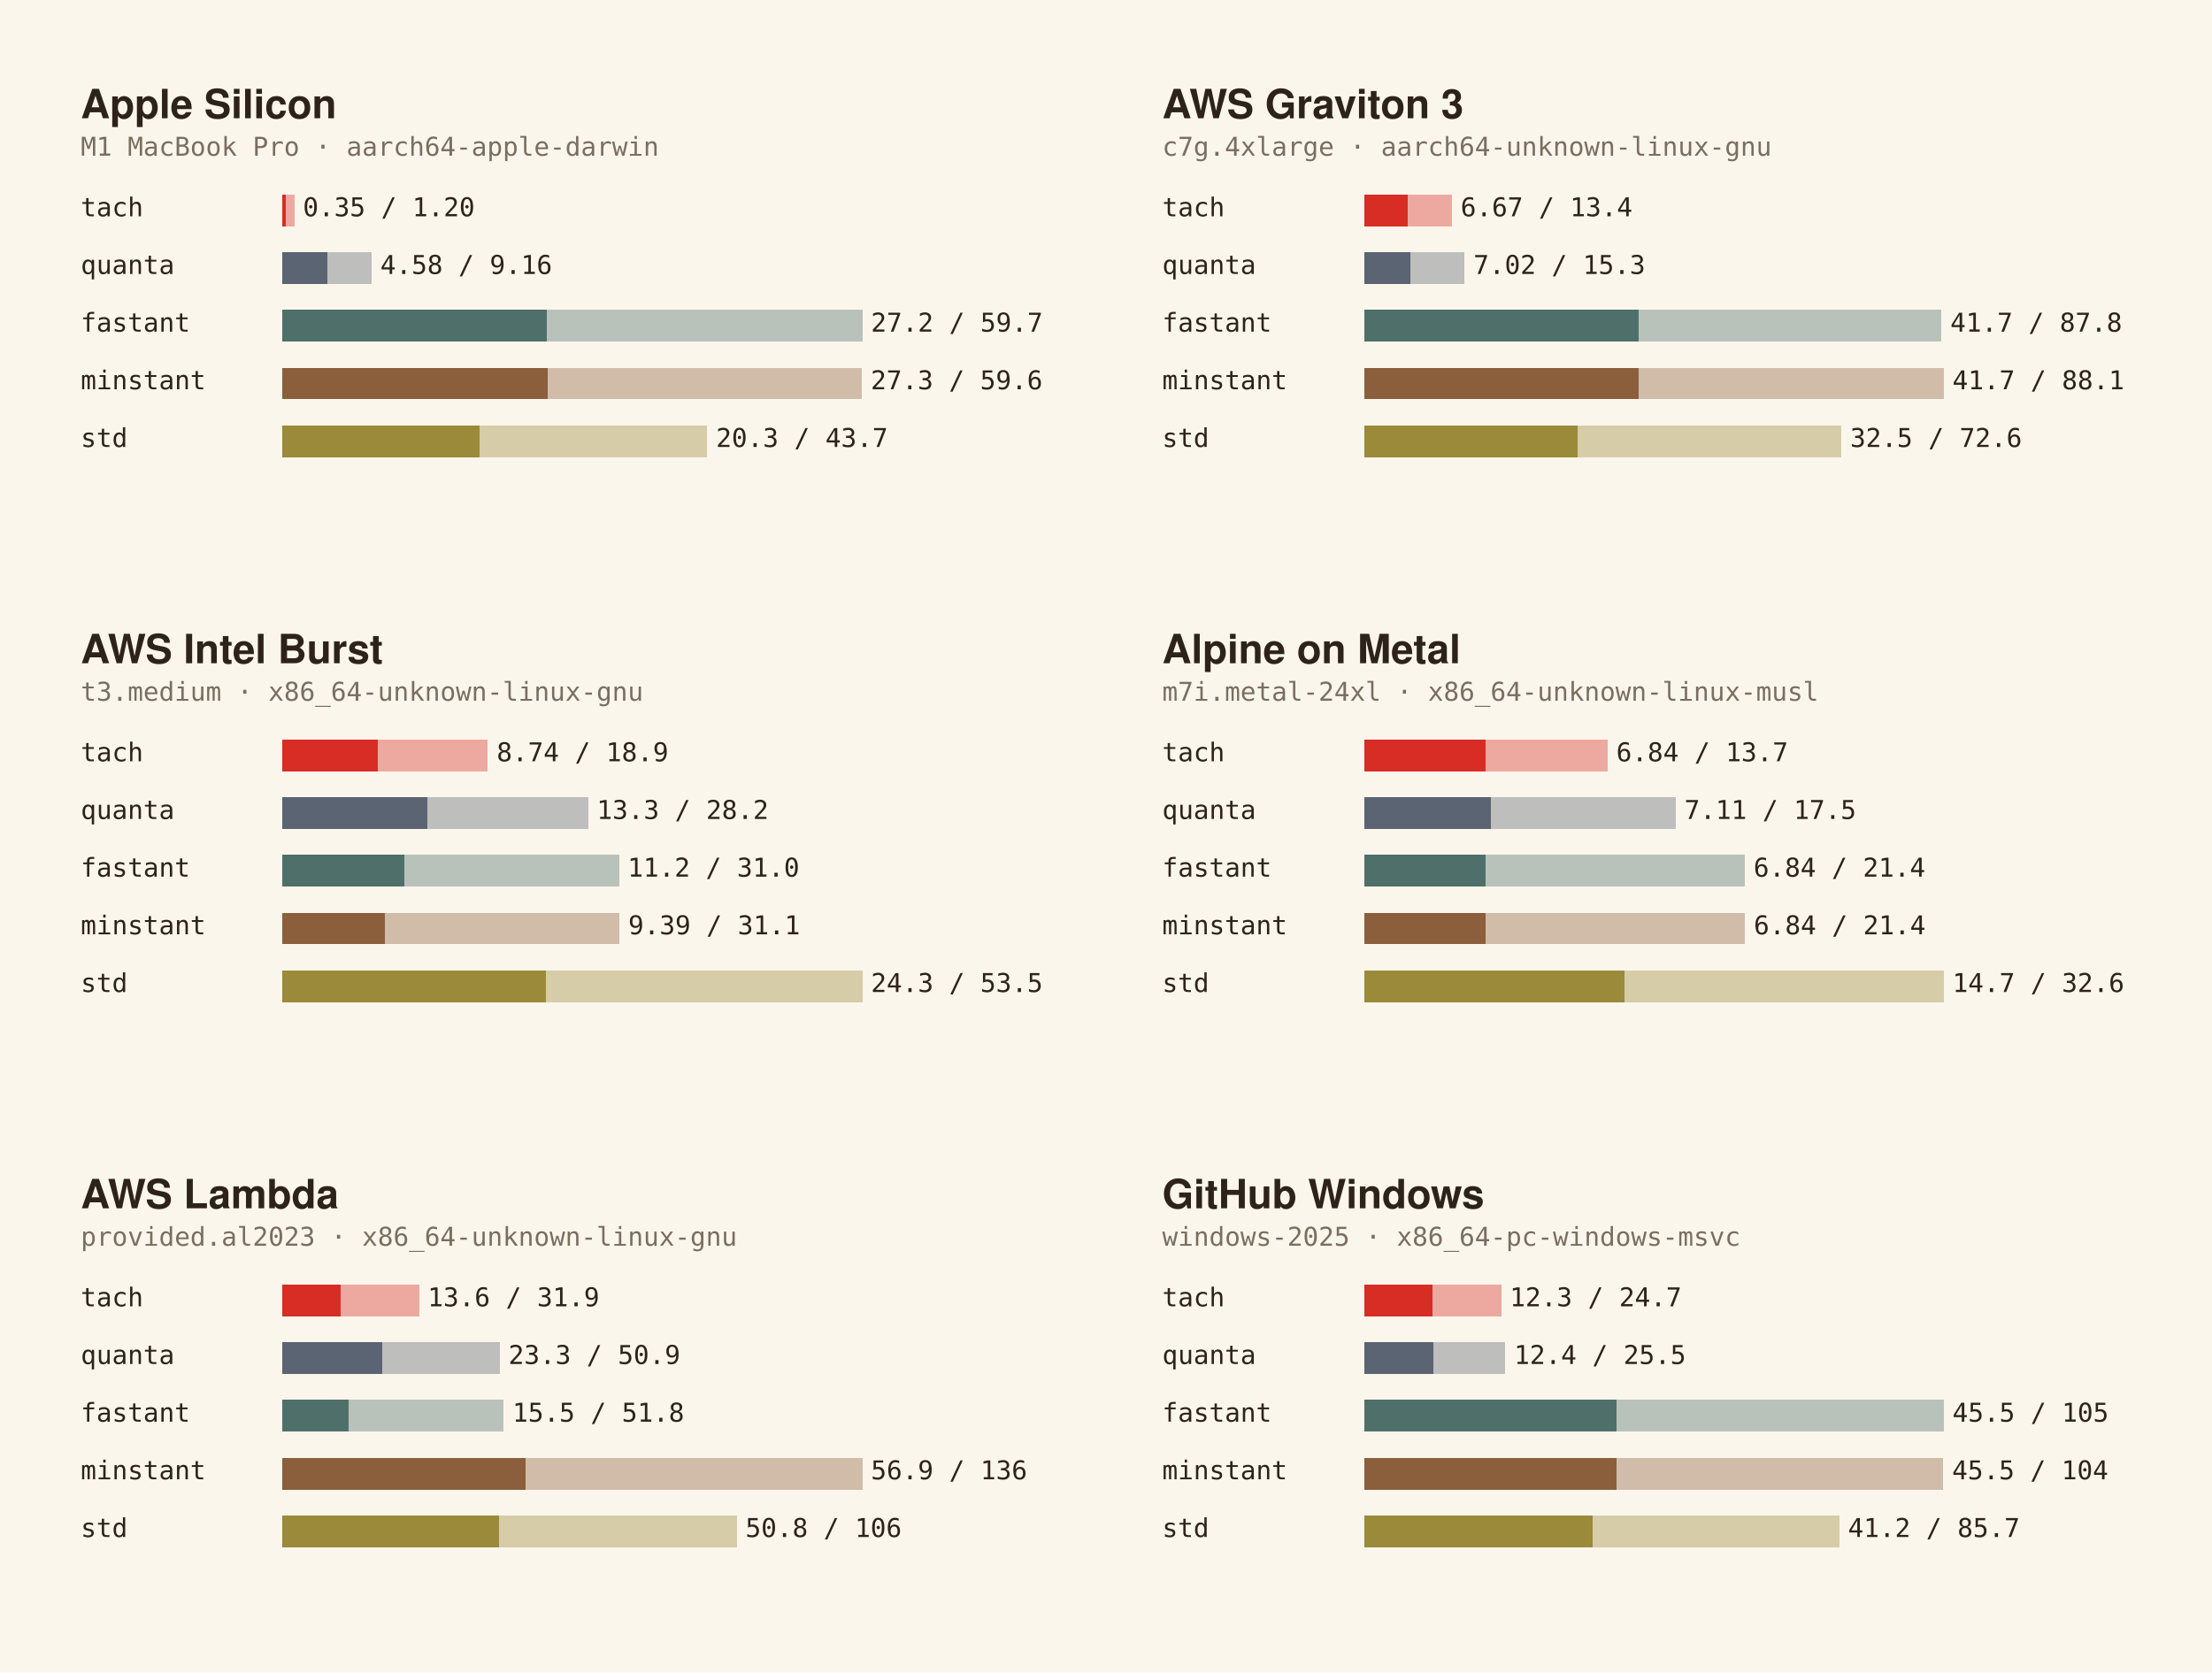
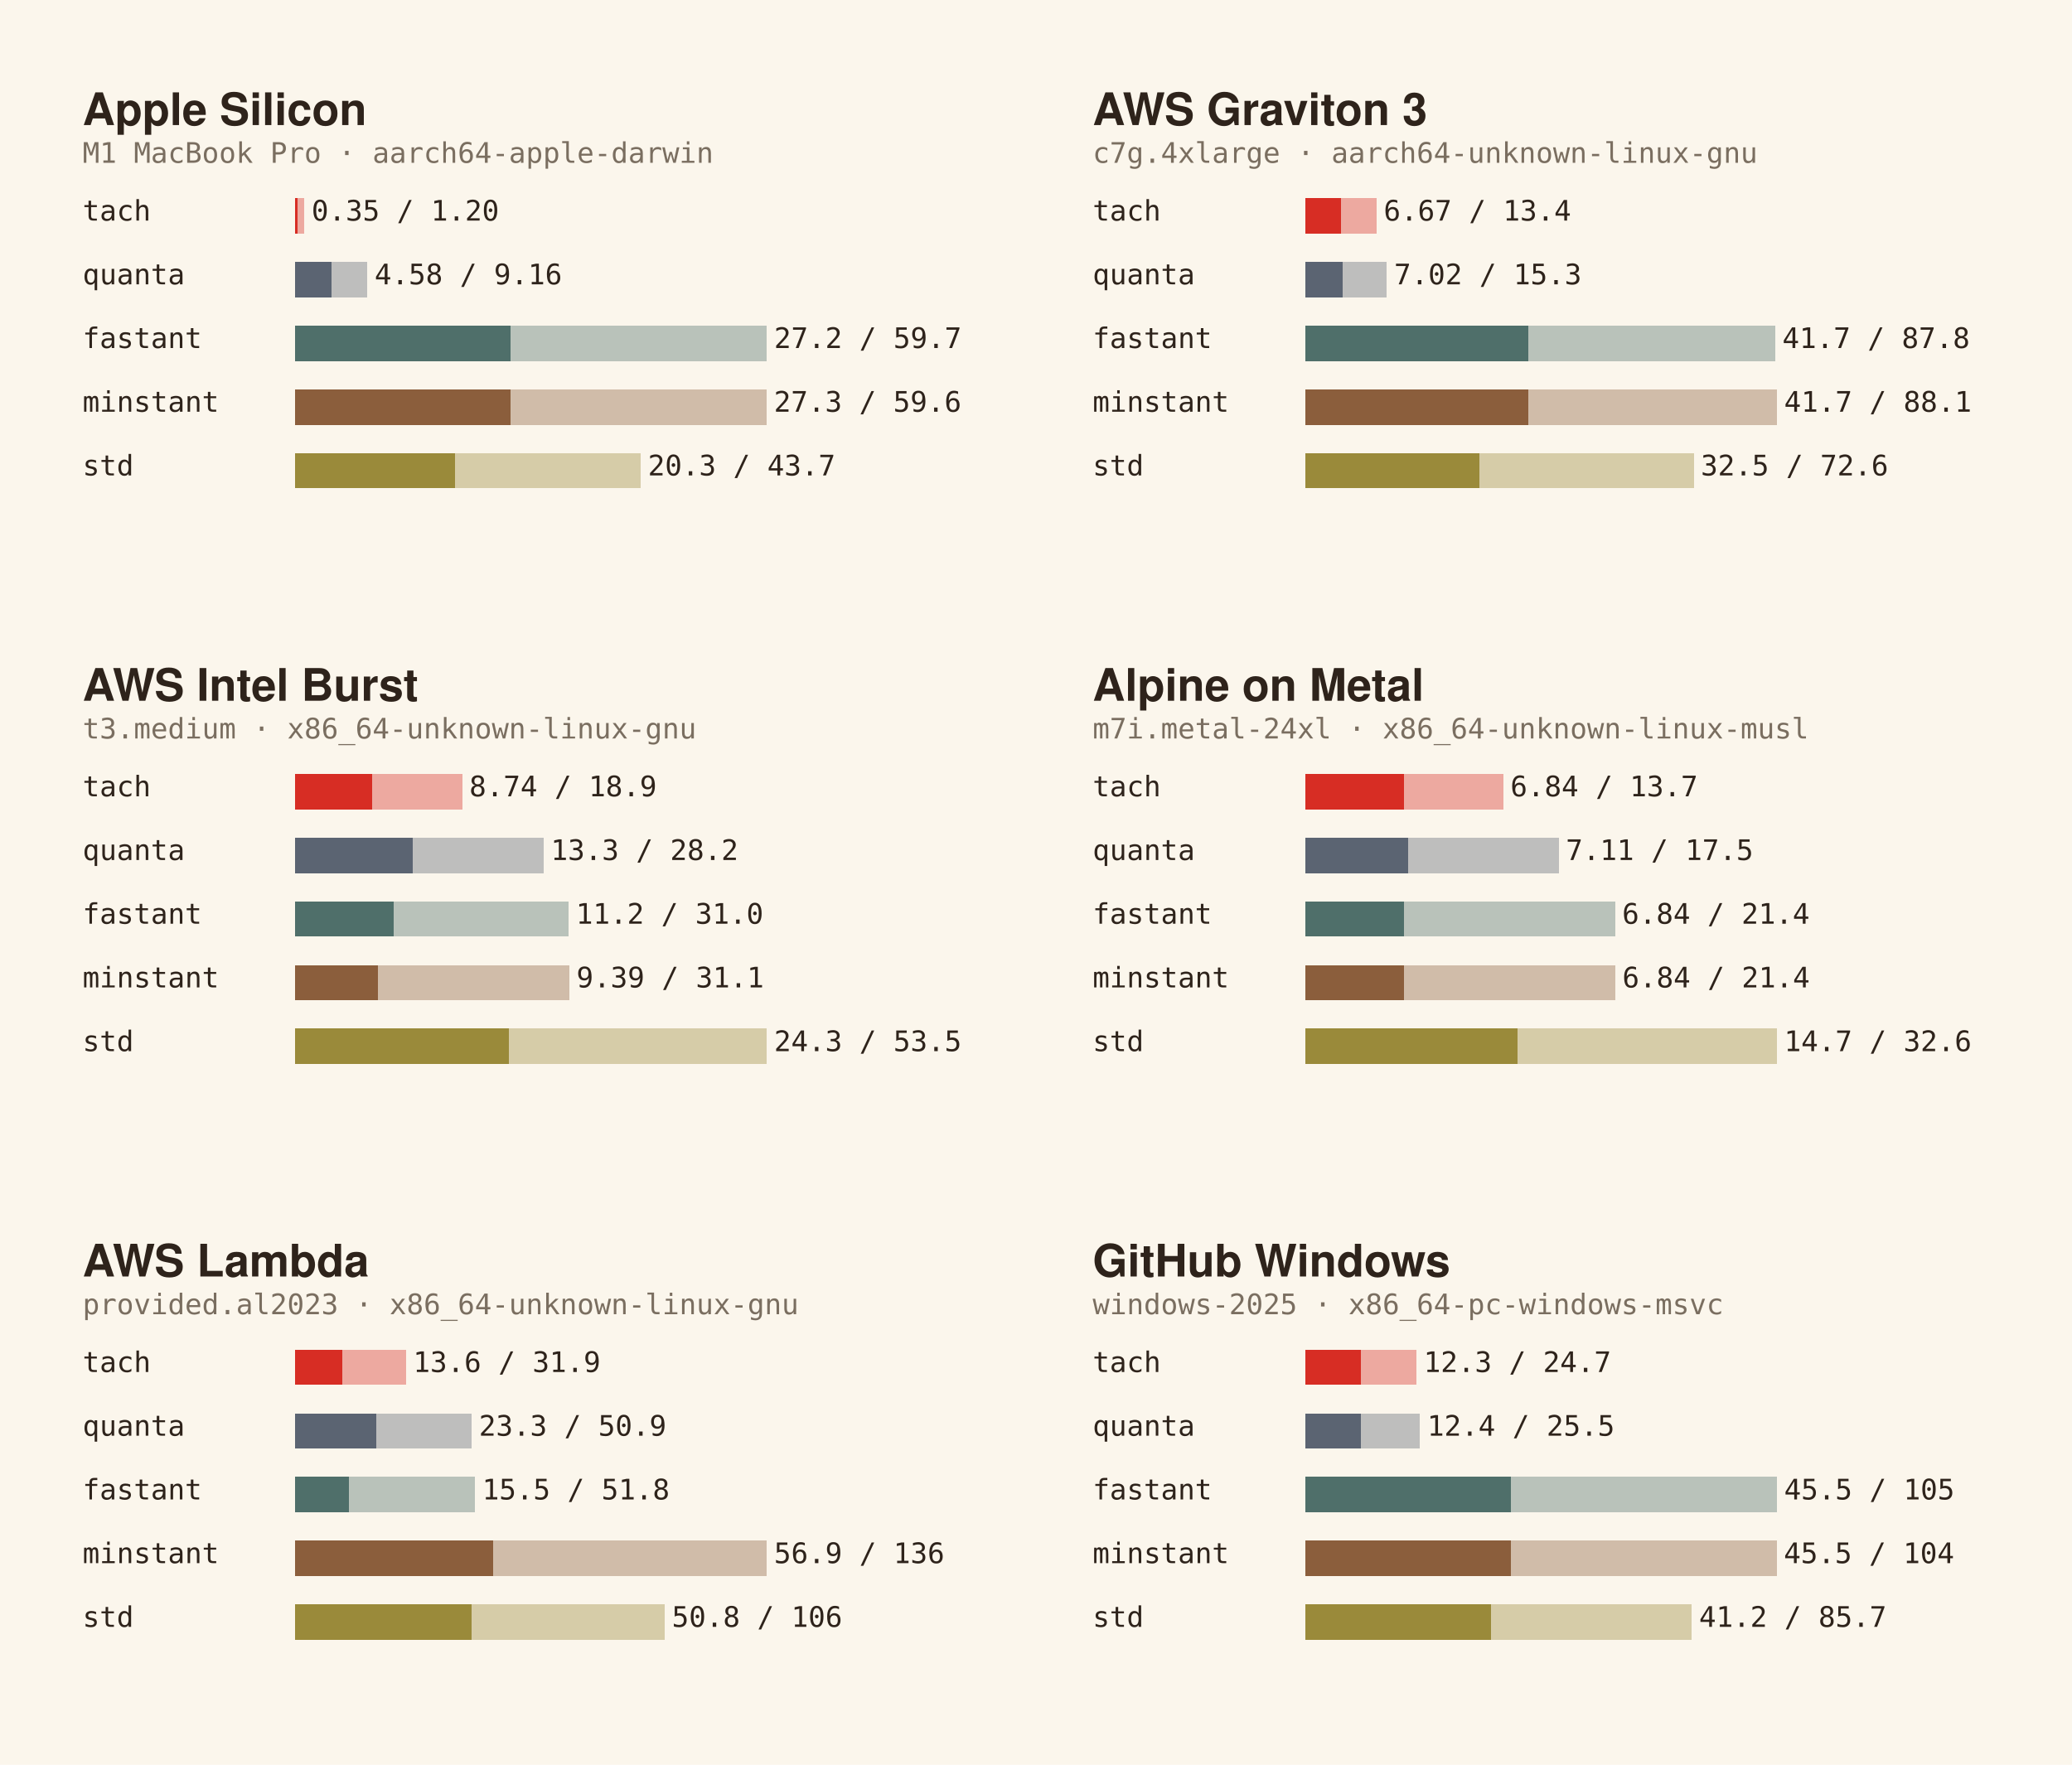
- <svg xmlns="http://www.w3.org/2000/svg" width="1534" height="1160" viewBox="0 0 1534 1160">
-   <rect width="1534" height="1160" fill="#FBF6EC" />
+ <svg xmlns="http://www.w3.org/2000/svg" width="1756" height="1496" viewBox="0 0 1756 1496">
+   <rect width="1756" height="1496" fill="#FBF6EC" />
  <g shape-rendering="crispEdges">
-     <text x="56" y="82" text-anchor="start" font-family="Avenir Next, Helvetica, Arial, sans-serif" font-size="28" font-weight="600" fill="#2E231B">Apple Silicon</text>
-     <text x="56" y="108" text-anchor="start" font-family="SFMono-Regular, Menlo, Consolas, monospace" font-size="18" fill="#7A6E60">M1 MacBook Pro · aarch64-apple-darwin</text>
-     <text x="56" y="150" text-anchor="start" font-family="SFMono-Regular, Menlo, Consolas, monospace" font-size="18" fill="#2E231B">tach</text>
-     <rect x="196" y="135" width="8.065" height="22" fill="#eda9a0" />
-     <rect x="196" y="135" width="2.345" height="22" fill="#D72D24" />
-     <text x="210.065" y="150" text-anchor="start" font-family="SFMono-Regular, Menlo, Consolas, monospace" font-size="18" fill="#2E231B">0.35 / 1.20</text>
-     <text x="56" y="190" text-anchor="start" font-family="SFMono-Regular, Menlo, Consolas, monospace" font-size="18" fill="#2E231B">quanta</text>
-     <rect x="196" y="175" width="61.74" height="22" fill="#bebebd" />
-     <rect x="196" y="175" width="30.893" height="22" fill="#5B6472" />
-     <text x="263.74" y="190" text-anchor="start" font-family="SFMono-Regular, Menlo, Consolas, monospace" font-size="18" fill="#2E231B">4.58 / 9.16</text>
-     <text x="56" y="230" text-anchor="start" font-family="SFMono-Regular, Menlo, Consolas, monospace" font-size="18" fill="#2E231B">fastant</text>
-     <rect x="196" y="215" width="402" height="22" fill="#b9c2ba" />
-     <rect x="196" y="215" width="183.461" height="22" fill="#4F6F6A" />
-     <text x="604" y="230" text-anchor="start" font-family="SFMono-Regular, Menlo, Consolas, monospace" font-size="18" fill="#2E231B">27.2 / 59.7</text>
-     <text x="56" y="270" text-anchor="start" font-family="SFMono-Regular, Menlo, Consolas, monospace" font-size="18" fill="#2E231B">minstant</text>
-     <rect x="196" y="255" width="401.852" height="22" fill="#d0bca9" />
-     <rect x="196" y="255" width="183.865" height="22" fill="#8B5E3C" />
-     <text x="603.852" y="270" text-anchor="start" font-family="SFMono-Regular, Menlo, Consolas, monospace" font-size="18" fill="#2E231B">27.3 / 59.6</text>
-     <text x="56" y="310" text-anchor="start" font-family="SFMono-Regular, Menlo, Consolas, monospace" font-size="18" fill="#2E231B">std</text>
-     <rect x="196" y="295" width="294.557" height="22" fill="#d6cca8" />
-     <rect x="196" y="295" width="136.626" height="22" fill="#9A8A3A" />
-     <text x="496.557" y="310" text-anchor="start" font-family="SFMono-Regular, Menlo, Consolas, monospace" font-size="18" fill="#2E231B">20.3 / 43.7</text>
-     <text x="806" y="82" text-anchor="start" font-family="Avenir Next, Helvetica, Arial, sans-serif" font-size="28" font-weight="600" fill="#2E231B">AWS Graviton 3</text>
-     <text x="806" y="108" text-anchor="start" font-family="SFMono-Regular, Menlo, Consolas, monospace" font-size="18" fill="#7A6E60">c7g.4xlarge · aarch64-unknown-linux-gnu</text>
-     <text x="806" y="150" text-anchor="start" font-family="SFMono-Regular, Menlo, Consolas, monospace" font-size="18" fill="#2E231B">tach</text>
-     <rect x="946" y="135" width="60.911" height="22" fill="#eda9a0" />
-     <rect x="946" y="135" width="30.446" height="22" fill="#D72D24" />
-     <text x="1012.91" y="150" text-anchor="start" font-family="SFMono-Regular, Menlo, Consolas, monospace" font-size="18" fill="#2E231B">6.67 / 13.4</text>
-     <text x="806" y="190" text-anchor="start" font-family="SFMono-Regular, Menlo, Consolas, monospace" font-size="18" fill="#2E231B">quanta</text>
-     <rect x="946" y="175" width="69.805" height="22" fill="#bebebd" />
-     <rect x="946" y="175" width="32.002" height="22" fill="#5B6472" />
-     <text x="1021.81" y="190" text-anchor="start" font-family="SFMono-Regular, Menlo, Consolas, monospace" font-size="18" fill="#2E231B">7.02 / 15.3</text>
-     <text x="806" y="230" text-anchor="start" font-family="SFMono-Regular, Menlo, Consolas, monospace" font-size="18" fill="#2E231B">fastant</text>
-     <rect x="946" y="215" width="400.504" height="22" fill="#b9c2ba" />
-     <rect x="946" y="215" width="190.131" height="22" fill="#4F6F6A" />
-     <text x="1352.5" y="230" text-anchor="start" font-family="SFMono-Regular, Menlo, Consolas, monospace" font-size="18" fill="#2E231B">41.7 / 87.8</text>
-     <text x="806" y="270" text-anchor="start" font-family="SFMono-Regular, Menlo, Consolas, monospace" font-size="18" fill="#2E231B">minstant</text>
-     <rect x="946" y="255" width="402" height="22" fill="#d0bca9" />
-     <rect x="946" y="255" width="190.121" height="22" fill="#8B5E3C" />
-     <text x="1354" y="270" text-anchor="start" font-family="SFMono-Regular, Menlo, Consolas, monospace" font-size="18" fill="#2E231B">41.7 / 88.1</text>
-     <text x="806" y="310" text-anchor="start" font-family="SFMono-Regular, Menlo, Consolas, monospace" font-size="18" fill="#2E231B">std</text>
-     <rect x="946" y="295" width="331.055" height="22" fill="#d6cca8" />
-     <rect x="946" y="295" width="148.286" height="22" fill="#9A8A3A" />
-     <text x="1283.05" y="310" text-anchor="start" font-family="SFMono-Regular, Menlo, Consolas, monospace" font-size="18" fill="#2E231B">32.5 / 72.6</text>
-     <text x="56" y="460" text-anchor="start" font-family="Avenir Next, Helvetica, Arial, sans-serif" font-size="28" font-weight="600" fill="#2E231B">AWS Intel Burst</text>
-     <text x="56" y="486" text-anchor="start" font-family="SFMono-Regular, Menlo, Consolas, monospace" font-size="18" fill="#7A6E60">t3.medium · x86_64-unknown-linux-gnu</text>
-     <text x="56" y="528" text-anchor="start" font-family="SFMono-Regular, Menlo, Consolas, monospace" font-size="18" fill="#2E231B">tach</text>
-     <rect x="196" y="513" width="142.401" height="22" fill="#eda9a0" />
-     <rect x="196" y="513" width="65.721" height="22" fill="#D72D24" />
-     <text x="344.401" y="528" text-anchor="start" font-family="SFMono-Regular, Menlo, Consolas, monospace" font-size="18" fill="#2E231B">8.74 / 18.9</text>
-     <text x="56" y="568" text-anchor="start" font-family="SFMono-Regular, Menlo, Consolas, monospace" font-size="18" fill="#2E231B">quanta</text>
-     <rect x="196" y="553" width="211.821" height="22" fill="#bebebd" />
-     <rect x="196" y="553" width="100.134" height="22" fill="#5B6472" />
-     <text x="413.821" y="568" text-anchor="start" font-family="SFMono-Regular, Menlo, Consolas, monospace" font-size="18" fill="#2E231B">13.3 / 28.2</text>
-     <text x="56" y="608" text-anchor="start" font-family="SFMono-Regular, Menlo, Consolas, monospace" font-size="18" fill="#2E231B">fastant</text>
-     <rect x="196" y="593" width="233.229" height="22" fill="#b9c2ba" />
-     <rect x="196" y="593" width="84.13" height="22" fill="#4F6F6A" />
-     <text x="435.229" y="608" text-anchor="start" font-family="SFMono-Regular, Menlo, Consolas, monospace" font-size="18" fill="#2E231B">11.2 / 31.0</text>
-     <text x="56" y="648" text-anchor="start" font-family="SFMono-Regular, Menlo, Consolas, monospace" font-size="18" fill="#2E231B">minstant</text>
-     <rect x="196" y="633" width="233.68" height="22" fill="#d0bca9" />
-     <rect x="196" y="633" width="70.622" height="22" fill="#8B5E3C" />
-     <text x="435.68" y="648" text-anchor="start" font-family="SFMono-Regular, Menlo, Consolas, monospace" font-size="18" fill="#2E231B">9.39 / 31.1</text>
-     <text x="56" y="688" text-anchor="start" font-family="SFMono-Regular, Menlo, Consolas, monospace" font-size="18" fill="#2E231B">std</text>
-     <rect x="196" y="673" width="402" height="22" fill="#d6cca8" />
-     <rect x="196" y="673" width="182.497" height="22" fill="#9A8A3A" />
-     <text x="604" y="688" text-anchor="start" font-family="SFMono-Regular, Menlo, Consolas, monospace" font-size="18" fill="#2E231B">24.3 / 53.5</text>
-     <text x="806" y="460" text-anchor="start" font-family="Avenir Next, Helvetica, Arial, sans-serif" font-size="28" font-weight="600" fill="#2E231B">Alpine on Metal</text>
-     <text x="806" y="486" text-anchor="start" font-family="SFMono-Regular, Menlo, Consolas, monospace" font-size="18" fill="#7A6E60">m7i.metal-24xl · x86_64-unknown-linux-musl</text>
-     <text x="806" y="528" text-anchor="start" font-family="SFMono-Regular, Menlo, Consolas, monospace" font-size="18" fill="#2E231B">tach</text>
-     <rect x="946" y="513" width="168.85" height="22" fill="#eda9a0" />
-     <rect x="946" y="513" width="84.425" height="22" fill="#D72D24" />
-     <text x="1120.85" y="528" text-anchor="start" font-family="SFMono-Regular, Menlo, Consolas, monospace" font-size="18" fill="#2E231B">6.84 / 13.7</text>
-     <text x="806" y="568" text-anchor="start" font-family="SFMono-Regular, Menlo, Consolas, monospace" font-size="18" fill="#2E231B">quanta</text>
-     <rect x="946" y="553" width="216.072" height="22" fill="#bebebd" />
-     <rect x="946" y="553" width="87.67" height="22" fill="#5B6472" />
-     <text x="1168.07" y="568" text-anchor="start" font-family="SFMono-Regular, Menlo, Consolas, monospace" font-size="18" fill="#2E231B">7.11 / 17.5</text>
-     <text x="806" y="608" text-anchor="start" font-family="SFMono-Regular, Menlo, Consolas, monospace" font-size="18" fill="#2E231B">fastant</text>
-     <rect x="946" y="593" width="264.047" height="22" fill="#b9c2ba" />
-     <rect x="946" y="593" width="84.425" height="22" fill="#4F6F6A" />
-     <text x="1216.05" y="608" text-anchor="start" font-family="SFMono-Regular, Menlo, Consolas, monospace" font-size="18" fill="#2E231B">6.84 / 21.4</text>
-     <text x="806" y="648" text-anchor="start" font-family="SFMono-Regular, Menlo, Consolas, monospace" font-size="18" fill="#2E231B">minstant</text>
-     <rect x="946" y="633" width="264.208" height="22" fill="#d0bca9" />
-     <rect x="946" y="633" width="84.425" height="22" fill="#8B5E3C" />
-     <text x="1216.21" y="648" text-anchor="start" font-family="SFMono-Regular, Menlo, Consolas, monospace" font-size="18" fill="#2E231B">6.84 / 21.4</text>
-     <text x="806" y="688" text-anchor="start" font-family="SFMono-Regular, Menlo, Consolas, monospace" font-size="18" fill="#2E231B">std</text>
-     <rect x="946" y="673" width="402" height="22" fill="#d6cca8" />
-     <rect x="946" y="673" width="180.807" height="22" fill="#9A8A3A" />
-     <text x="1354" y="688" text-anchor="start" font-family="SFMono-Regular, Menlo, Consolas, monospace" font-size="18" fill="#2E231B">14.7 / 32.6</text>
-     <text x="56" y="838" text-anchor="start" font-family="Avenir Next, Helvetica, Arial, sans-serif" font-size="28" font-weight="600" fill="#2E231B">AWS Lambda</text>
-     <text x="56" y="864" text-anchor="start" font-family="SFMono-Regular, Menlo, Consolas, monospace" font-size="18" fill="#7A6E60">provided.al2023 · x86_64-unknown-linux-gnu</text>
-     <text x="56" y="906" text-anchor="start" font-family="SFMono-Regular, Menlo, Consolas, monospace" font-size="18" fill="#2E231B">tach</text>
-     <rect x="196" y="891" width="94.552" height="22" fill="#eda9a0" />
-     <rect x="196" y="891" width="40.28" height="22" fill="#D72D24" />
-     <text x="296.552" y="906" text-anchor="start" font-family="SFMono-Regular, Menlo, Consolas, monospace" font-size="18" fill="#2E231B">13.6 / 31.9</text>
-     <text x="56" y="946" text-anchor="start" font-family="SFMono-Regular, Menlo, Consolas, monospace" font-size="18" fill="#2E231B">quanta</text>
-     <rect x="196" y="931" width="150.613" height="22" fill="#bebebd" />
-     <rect x="196" y="931" width="69.129" height="22" fill="#5B6472" />
-     <text x="352.613" y="946" text-anchor="start" font-family="SFMono-Regular, Menlo, Consolas, monospace" font-size="18" fill="#2E231B">23.3 / 50.9</text>
-     <text x="56" y="986" text-anchor="start" font-family="SFMono-Regular, Menlo, Consolas, monospace" font-size="18" fill="#2E231B">fastant</text>
-     <rect x="196" y="971" width="153.361" height="22" fill="#b9c2ba" />
-     <rect x="196" y="971" width="46.019" height="22" fill="#4F6F6A" />
-     <text x="355.361" y="986" text-anchor="start" font-family="SFMono-Regular, Menlo, Consolas, monospace" font-size="18" fill="#2E231B">15.5 / 51.8</text>
-     <text x="56" y="1026" text-anchor="start" font-family="SFMono-Regular, Menlo, Consolas, monospace" font-size="18" fill="#2E231B">minstant</text>
-     <rect x="196" y="1011" width="402" height="22" fill="#d0bca9" />
-     <rect x="196" y="1011" width="168.588" height="22" fill="#8B5E3C" />
-     <text x="604" y="1026" text-anchor="start" font-family="SFMono-Regular, Menlo, Consolas, monospace" font-size="18" fill="#2E231B">56.9 / 136</text>
-     <text x="56" y="1066" text-anchor="start" font-family="SFMono-Regular, Menlo, Consolas, monospace" font-size="18" fill="#2E231B">std</text>
-     <rect x="196" y="1051" width="314.97" height="22" fill="#d6cca8" />
-     <rect x="196" y="1051" width="150.317" height="22" fill="#9A8A3A" />
-     <text x="516.97" y="1066" text-anchor="start" font-family="SFMono-Regular, Menlo, Consolas, monospace" font-size="18" fill="#2E231B">50.8 / 106</text>
-     <text x="806" y="838" text-anchor="start" font-family="Avenir Next, Helvetica, Arial, sans-serif" font-size="28" font-weight="600" fill="#2E231B">GitHub Windows</text>
-     <text x="806" y="864" text-anchor="start" font-family="SFMono-Regular, Menlo, Consolas, monospace" font-size="18" fill="#7A6E60">windows-2025 · x86_64-pc-windows-msvc</text>
-     <text x="806" y="906" text-anchor="start" font-family="SFMono-Regular, Menlo, Consolas, monospace" font-size="18" fill="#2E231B">tach</text>
-     <rect x="946" y="891" width="94.99" height="22" fill="#eda9a0" />
-     <rect x="946" y="891" width="47.462" height="22" fill="#D72D24" />
-     <text x="1046.99" y="906" text-anchor="start" font-family="SFMono-Regular, Menlo, Consolas, monospace" font-size="18" fill="#2E231B">12.3 / 24.7</text>
-     <text x="806" y="946" text-anchor="start" font-family="SFMono-Regular, Menlo, Consolas, monospace" font-size="18" fill="#2E231B">quanta</text>
-     <rect x="946" y="931" width="97.998" height="22" fill="#bebebd" />
-     <rect x="946" y="931" width="47.82" height="22" fill="#5B6472" />
-     <text x="1050" y="946" text-anchor="start" font-family="SFMono-Regular, Menlo, Consolas, monospace" font-size="18" fill="#2E231B">12.4 / 25.5</text>
-     <text x="806" y="986" text-anchor="start" font-family="SFMono-Regular, Menlo, Consolas, monospace" font-size="18" fill="#2E231B">fastant</text>
-     <rect x="946" y="971" width="402" height="22" fill="#b9c2ba" />
-     <rect x="946" y="971" width="175.151" height="22" fill="#4F6F6A" />
-     <text x="1354" y="986" text-anchor="start" font-family="SFMono-Regular, Menlo, Consolas, monospace" font-size="18" fill="#2E231B">45.5 / 105</text>
-     <text x="806" y="1026" text-anchor="start" font-family="SFMono-Regular, Menlo, Consolas, monospace" font-size="18" fill="#2E231B">minstant</text>
-     <rect x="946" y="1011" width="401.731" height="22" fill="#d0bca9" />
-     <rect x="946" y="1011" width="175.086" height="22" fill="#8B5E3C" />
-     <text x="1353.73" y="1026" text-anchor="start" font-family="SFMono-Regular, Menlo, Consolas, monospace" font-size="18" fill="#2E231B">45.5 / 104</text>
-     <text x="806" y="1066" text-anchor="start" font-family="SFMono-Regular, Menlo, Consolas, monospace" font-size="18" fill="#2E231B">std</text>
-     <rect x="946" y="1051" width="329.562" height="22" fill="#d6cca8" />
-     <rect x="946" y="1051" width="158.592" height="22" fill="#9A8A3A" />
-     <text x="1281.56" y="1066" text-anchor="start" font-family="SFMono-Regular, Menlo, Consolas, monospace" font-size="18" fill="#2E231B">41.2 / 85.7</text>
+     <text x="70" y="106" text-anchor="start" font-family="Avenir Next, Helvetica, Arial, sans-serif" font-size="38" font-weight="600" fill="#2E231B">Apple Silicon</text>
+     <text x="70" y="138" text-anchor="start" font-family="SFMono-Regular, Menlo, Consolas, monospace" font-size="24" fill="#7A6E60">M1 MacBook Pro · aarch64-apple-darwin</text>
+     <text x="70" y="187" text-anchor="start" font-family="SFMono-Regular, Menlo, Consolas, monospace" font-size="24" fill="#2E231B">tach</text>
+     <rect x="250" y="168" width="8.025" height="30" fill="#eda9a0" />
+     <rect x="250" y="168" width="2.333" height="30" fill="#D72D24" />
+     <text x="264.025" y="187" text-anchor="start" font-family="SFMono-Regular, Menlo, Consolas, monospace" font-size="24" fill="#2E231B">0.35 / 1.20</text>
+     <text x="70" y="241" text-anchor="start" font-family="SFMono-Regular, Menlo, Consolas, monospace" font-size="24" fill="#2E231B">quanta</text>
+     <rect x="250" y="222" width="61.433" height="30" fill="#bebebd" />
+     <rect x="250" y="222" width="30.74" height="30" fill="#5B6472" />
+     <text x="317.433" y="241" text-anchor="start" font-family="SFMono-Regular, Menlo, Consolas, monospace" font-size="24" fill="#2E231B">4.58 / 9.16</text>
+     <text x="70" y="295" text-anchor="start" font-family="SFMono-Regular, Menlo, Consolas, monospace" font-size="24" fill="#2E231B">fastant</text>
+     <rect x="250" y="276" width="400" height="30" fill="#b9c2ba" />
+     <rect x="250" y="276" width="182.548" height="30" fill="#4F6F6A" />
+     <text x="656" y="295" text-anchor="start" font-family="SFMono-Regular, Menlo, Consolas, monospace" font-size="24" fill="#2E231B">27.2 / 59.7</text>
+     <text x="70" y="349" text-anchor="start" font-family="SFMono-Regular, Menlo, Consolas, monospace" font-size="24" fill="#2E231B">minstant</text>
+     <rect x="250" y="330" width="399.853" height="30" fill="#d0bca9" />
+     <rect x="250" y="330" width="182.951" height="30" fill="#8B5E3C" />
+     <text x="655.853" y="349" text-anchor="start" font-family="SFMono-Regular, Menlo, Consolas, monospace" font-size="24" fill="#2E231B">27.3 / 59.6</text>
+     <text x="70" y="403" text-anchor="start" font-family="SFMono-Regular, Menlo, Consolas, monospace" font-size="24" fill="#2E231B">std</text>
+     <rect x="250" y="384" width="293.091" height="30" fill="#d6cca8" />
+     <rect x="250" y="384" width="135.946" height="30" fill="#9A8A3A" />
+     <text x="549.091" y="403" text-anchor="start" font-family="SFMono-Regular, Menlo, Consolas, monospace" font-size="24" fill="#2E231B">20.3 / 43.7</text>
+     <text x="926" y="106" text-anchor="start" font-family="Avenir Next, Helvetica, Arial, sans-serif" font-size="38" font-weight="600" fill="#2E231B">AWS Graviton 3</text>
+     <text x="926" y="138" text-anchor="start" font-family="SFMono-Regular, Menlo, Consolas, monospace" font-size="24" fill="#7A6E60">c7g.4xlarge · aarch64-unknown-linux-gnu</text>
+     <text x="926" y="187" text-anchor="start" font-family="SFMono-Regular, Menlo, Consolas, monospace" font-size="24" fill="#2E231B">tach</text>
+     <rect x="1106" y="168" width="60.608" height="30" fill="#eda9a0" />
+     <rect x="1106" y="168" width="30.295" height="30" fill="#D72D24" />
+     <text x="1172.61" y="187" text-anchor="start" font-family="SFMono-Regular, Menlo, Consolas, monospace" font-size="24" fill="#2E231B">6.67 / 13.4</text>
+     <text x="926" y="241" text-anchor="start" font-family="SFMono-Regular, Menlo, Consolas, monospace" font-size="24" fill="#2E231B">quanta</text>
+     <rect x="1106" y="222" width="69.458" height="30" fill="#bebebd" />
+     <rect x="1106" y="222" width="31.842" height="30" fill="#5B6472" />
+     <text x="1181.46" y="241" text-anchor="start" font-family="SFMono-Regular, Menlo, Consolas, monospace" font-size="24" fill="#2E231B">7.02 / 15.3</text>
+     <text x="926" y="295" text-anchor="start" font-family="SFMono-Regular, Menlo, Consolas, monospace" font-size="24" fill="#2E231B">fastant</text>
+     <rect x="1106" y="276" width="398.511" height="30" fill="#b9c2ba" />
+     <rect x="1106" y="276" width="189.185" height="30" fill="#4F6F6A" />
+     <text x="1510.51" y="295" text-anchor="start" font-family="SFMono-Regular, Menlo, Consolas, monospace" font-size="24" fill="#2E231B">41.7 / 87.8</text>
+     <text x="926" y="349" text-anchor="start" font-family="SFMono-Regular, Menlo, Consolas, monospace" font-size="24" fill="#2E231B">minstant</text>
+     <rect x="1106" y="330" width="400" height="30" fill="#d0bca9" />
+     <rect x="1106" y="330" width="189.176" height="30" fill="#8B5E3C" />
+     <text x="1512" y="349" text-anchor="start" font-family="SFMono-Regular, Menlo, Consolas, monospace" font-size="24" fill="#2E231B">41.7 / 88.1</text>
+     <text x="926" y="403" text-anchor="start" font-family="SFMono-Regular, Menlo, Consolas, monospace" font-size="24" fill="#2E231B">std</text>
+     <rect x="1106" y="384" width="329.407" height="30" fill="#d6cca8" />
+     <rect x="1106" y="384" width="147.548" height="30" fill="#9A8A3A" />
+     <text x="1441.41" y="403" text-anchor="start" font-family="SFMono-Regular, Menlo, Consolas, monospace" font-size="24" fill="#2E231B">32.5 / 72.6</text>
+     <text x="70" y="594" text-anchor="start" font-family="Avenir Next, Helvetica, Arial, sans-serif" font-size="38" font-weight="600" fill="#2E231B">AWS Intel Burst</text>
+     <text x="70" y="626" text-anchor="start" font-family="SFMono-Regular, Menlo, Consolas, monospace" font-size="24" fill="#7A6E60">t3.medium · x86_64-unknown-linux-gnu</text>
+     <text x="70" y="675" text-anchor="start" font-family="SFMono-Regular, Menlo, Consolas, monospace" font-size="24" fill="#2E231B">tach</text>
+     <rect x="250" y="656" width="141.693" height="30" fill="#eda9a0" />
+     <rect x="250" y="656" width="65.394" height="30" fill="#D72D24" />
+     <text x="397.693" y="675" text-anchor="start" font-family="SFMono-Regular, Menlo, Consolas, monospace" font-size="24" fill="#2E231B">8.74 / 18.9</text>
+     <text x="70" y="729" text-anchor="start" font-family="SFMono-Regular, Menlo, Consolas, monospace" font-size="24" fill="#2E231B">quanta</text>
+     <rect x="250" y="710" width="210.767" height="30" fill="#bebebd" />
+     <rect x="250" y="710" width="99.635" height="30" fill="#5B6472" />
+     <text x="466.767" y="729" text-anchor="start" font-family="SFMono-Regular, Menlo, Consolas, monospace" font-size="24" fill="#2E231B">13.3 / 28.2</text>
+     <text x="70" y="783" text-anchor="start" font-family="SFMono-Regular, Menlo, Consolas, monospace" font-size="24" fill="#2E231B">fastant</text>
+     <rect x="250" y="764" width="232.069" height="30" fill="#b9c2ba" />
+     <rect x="250" y="764" width="83.711" height="30" fill="#4F6F6A" />
+     <text x="488.069" y="783" text-anchor="start" font-family="SFMono-Regular, Menlo, Consolas, monospace" font-size="24" fill="#2E231B">11.2 / 31.0</text>
+     <text x="70" y="837" text-anchor="start" font-family="SFMono-Regular, Menlo, Consolas, monospace" font-size="24" fill="#2E231B">minstant</text>
+     <rect x="250" y="818" width="232.517" height="30" fill="#d0bca9" />
+     <rect x="250" y="818" width="70.271" height="30" fill="#8B5E3C" />
+     <text x="488.517" y="837" text-anchor="start" font-family="SFMono-Regular, Menlo, Consolas, monospace" font-size="24" fill="#2E231B">9.39 / 31.1</text>
+     <text x="70" y="891" text-anchor="start" font-family="SFMono-Regular, Menlo, Consolas, monospace" font-size="24" fill="#2E231B">std</text>
+     <rect x="250" y="872" width="400" height="30" fill="#d6cca8" />
+     <rect x="250" y="872" width="181.589" height="30" fill="#9A8A3A" />
+     <text x="656" y="891" text-anchor="start" font-family="SFMono-Regular, Menlo, Consolas, monospace" font-size="24" fill="#2E231B">24.3 / 53.5</text>
+     <text x="926" y="594" text-anchor="start" font-family="Avenir Next, Helvetica, Arial, sans-serif" font-size="38" font-weight="600" fill="#2E231B">Alpine on Metal</text>
+     <text x="926" y="626" text-anchor="start" font-family="SFMono-Regular, Menlo, Consolas, monospace" font-size="24" fill="#7A6E60">m7i.metal-24xl · x86_64-unknown-linux-musl</text>
+     <text x="926" y="675" text-anchor="start" font-family="SFMono-Regular, Menlo, Consolas, monospace" font-size="24" fill="#2E231B">tach</text>
+     <rect x="1106" y="656" width="168.01" height="30" fill="#eda9a0" />
+     <rect x="1106" y="656" width="84.005" height="30" fill="#D72D24" />
+     <text x="1280.01" y="675" text-anchor="start" font-family="SFMono-Regular, Menlo, Consolas, monospace" font-size="24" fill="#2E231B">6.84 / 13.7</text>
+     <text x="926" y="729" text-anchor="start" font-family="SFMono-Regular, Menlo, Consolas, monospace" font-size="24" fill="#2E231B">quanta</text>
+     <rect x="1106" y="710" width="214.997" height="30" fill="#bebebd" />
+     <rect x="1106" y="710" width="87.234" height="30" fill="#5B6472" />
+     <text x="1327" y="729" text-anchor="start" font-family="SFMono-Regular, Menlo, Consolas, monospace" font-size="24" fill="#2E231B">7.11 / 17.5</text>
+     <text x="926" y="783" text-anchor="start" font-family="SFMono-Regular, Menlo, Consolas, monospace" font-size="24" fill="#2E231B">fastant</text>
+     <rect x="1106" y="764" width="262.734" height="30" fill="#b9c2ba" />
+     <rect x="1106" y="764" width="84.005" height="30" fill="#4F6F6A" />
+     <text x="1374.73" y="783" text-anchor="start" font-family="SFMono-Regular, Menlo, Consolas, monospace" font-size="24" fill="#2E231B">6.84 / 21.4</text>
+     <text x="926" y="837" text-anchor="start" font-family="SFMono-Regular, Menlo, Consolas, monospace" font-size="24" fill="#2E231B">minstant</text>
+     <rect x="1106" y="818" width="262.893" height="30" fill="#d0bca9" />
+     <rect x="1106" y="818" width="84.005" height="30" fill="#8B5E3C" />
+     <text x="1374.89" y="837" text-anchor="start" font-family="SFMono-Regular, Menlo, Consolas, monospace" font-size="24" fill="#2E231B">6.84 / 21.4</text>
+     <text x="926" y="891" text-anchor="start" font-family="SFMono-Regular, Menlo, Consolas, monospace" font-size="24" fill="#2E231B">std</text>
+     <rect x="1106" y="872" width="400" height="30" fill="#d6cca8" />
+     <rect x="1106" y="872" width="179.907" height="30" fill="#9A8A3A" />
+     <text x="1512" y="891" text-anchor="start" font-family="SFMono-Regular, Menlo, Consolas, monospace" font-size="24" fill="#2E231B">14.7 / 32.6</text>
+     <text x="70" y="1082" text-anchor="start" font-family="Avenir Next, Helvetica, Arial, sans-serif" font-size="38" font-weight="600" fill="#2E231B">AWS Lambda</text>
+     <text x="70" y="1114" text-anchor="start" font-family="SFMono-Regular, Menlo, Consolas, monospace" font-size="24" fill="#7A6E60">provided.al2023 · x86_64-unknown-linux-gnu</text>
+     <text x="70" y="1163" text-anchor="start" font-family="SFMono-Regular, Menlo, Consolas, monospace" font-size="24" fill="#2E231B">tach</text>
+     <rect x="250" y="1144" width="94.082" height="30" fill="#eda9a0" />
+     <rect x="250" y="1144" width="40.08" height="30" fill="#D72D24" />
+     <text x="350.082" y="1163" text-anchor="start" font-family="SFMono-Regular, Menlo, Consolas, monospace" font-size="24" fill="#2E231B">13.6 / 31.9</text>
+     <text x="70" y="1217" text-anchor="start" font-family="SFMono-Regular, Menlo, Consolas, monospace" font-size="24" fill="#2E231B">quanta</text>
+     <rect x="250" y="1198" width="149.864" height="30" fill="#bebebd" />
+     <rect x="250" y="1198" width="68.785" height="30" fill="#5B6472" />
+     <text x="405.864" y="1217" text-anchor="start" font-family="SFMono-Regular, Menlo, Consolas, monospace" font-size="24" fill="#2E231B">23.3 / 50.9</text>
+     <text x="70" y="1271" text-anchor="start" font-family="SFMono-Regular, Menlo, Consolas, monospace" font-size="24" fill="#2E231B">fastant</text>
+     <rect x="250" y="1252" width="152.598" height="30" fill="#b9c2ba" />
+     <rect x="250" y="1252" width="45.79" height="30" fill="#4F6F6A" />
+     <text x="408.598" y="1271" text-anchor="start" font-family="SFMono-Regular, Menlo, Consolas, monospace" font-size="24" fill="#2E231B">15.5 / 51.8</text>
+     <text x="70" y="1325" text-anchor="start" font-family="SFMono-Regular, Menlo, Consolas, monospace" font-size="24" fill="#2E231B">minstant</text>
+     <rect x="250" y="1306" width="400" height="30" fill="#d0bca9" />
+     <rect x="250" y="1306" width="167.75" height="30" fill="#8B5E3C" />
+     <text x="656" y="1325" text-anchor="start" font-family="SFMono-Regular, Menlo, Consolas, monospace" font-size="24" fill="#2E231B">56.9 / 136</text>
+     <text x="70" y="1379" text-anchor="start" font-family="SFMono-Regular, Menlo, Consolas, monospace" font-size="24" fill="#2E231B">std</text>
+     <rect x="250" y="1360" width="313.403" height="30" fill="#d6cca8" />
+     <rect x="250" y="1360" width="149.569" height="30" fill="#9A8A3A" />
+     <text x="569.403" y="1379" text-anchor="start" font-family="SFMono-Regular, Menlo, Consolas, monospace" font-size="24" fill="#2E231B">50.8 / 106</text>
+     <text x="926" y="1082" text-anchor="start" font-family="Avenir Next, Helvetica, Arial, sans-serif" font-size="38" font-weight="600" fill="#2E231B">GitHub Windows</text>
+     <text x="926" y="1114" text-anchor="start" font-family="SFMono-Regular, Menlo, Consolas, monospace" font-size="24" fill="#7A6E60">windows-2025 · x86_64-pc-windows-msvc</text>
+     <text x="926" y="1163" text-anchor="start" font-family="SFMono-Regular, Menlo, Consolas, monospace" font-size="24" fill="#2E231B">tach</text>
+     <rect x="1106" y="1144" width="94.517" height="30" fill="#eda9a0" />
+     <rect x="1106" y="1144" width="47.226" height="30" fill="#D72D24" />
+     <text x="1206.52" y="1163" text-anchor="start" font-family="SFMono-Regular, Menlo, Consolas, monospace" font-size="24" fill="#2E231B">12.3 / 24.7</text>
+     <text x="926" y="1217" text-anchor="start" font-family="SFMono-Regular, Menlo, Consolas, monospace" font-size="24" fill="#2E231B">quanta</text>
+     <rect x="1106" y="1198" width="97.51" height="30" fill="#bebebd" />
+     <rect x="1106" y="1198" width="47.582" height="30" fill="#5B6472" />
+     <text x="1209.51" y="1217" text-anchor="start" font-family="SFMono-Regular, Menlo, Consolas, monospace" font-size="24" fill="#2E231B">12.4 / 25.5</text>
+     <text x="926" y="1271" text-anchor="start" font-family="SFMono-Regular, Menlo, Consolas, monospace" font-size="24" fill="#2E231B">fastant</text>
+     <rect x="1106" y="1252" width="400" height="30" fill="#b9c2ba" />
+     <rect x="1106" y="1252" width="174.28" height="30" fill="#4F6F6A" />
+     <text x="1512" y="1271" text-anchor="start" font-family="SFMono-Regular, Menlo, Consolas, monospace" font-size="24" fill="#2E231B">45.5 / 105</text>
+     <text x="926" y="1325" text-anchor="start" font-family="SFMono-Regular, Menlo, Consolas, monospace" font-size="24" fill="#2E231B">minstant</text>
+     <rect x="1106" y="1306" width="399.732" height="30" fill="#d0bca9" />
+     <rect x="1106" y="1306" width="174.215" height="30" fill="#8B5E3C" />
+     <text x="1511.73" y="1325" text-anchor="start" font-family="SFMono-Regular, Menlo, Consolas, monospace" font-size="24" fill="#2E231B">45.5 / 104</text>
+     <text x="926" y="1379" text-anchor="start" font-family="SFMono-Regular, Menlo, Consolas, monospace" font-size="24" fill="#2E231B">std</text>
+     <rect x="1106" y="1360" width="327.923" height="30" fill="#d6cca8" />
+     <rect x="1106" y="1360" width="157.803" height="30" fill="#9A8A3A" />
+     <text x="1439.92" y="1379" text-anchor="start" font-family="SFMono-Regular, Menlo, Consolas, monospace" font-size="24" fill="#2E231B">41.2 / 85.7</text>
  </g>
</svg>
